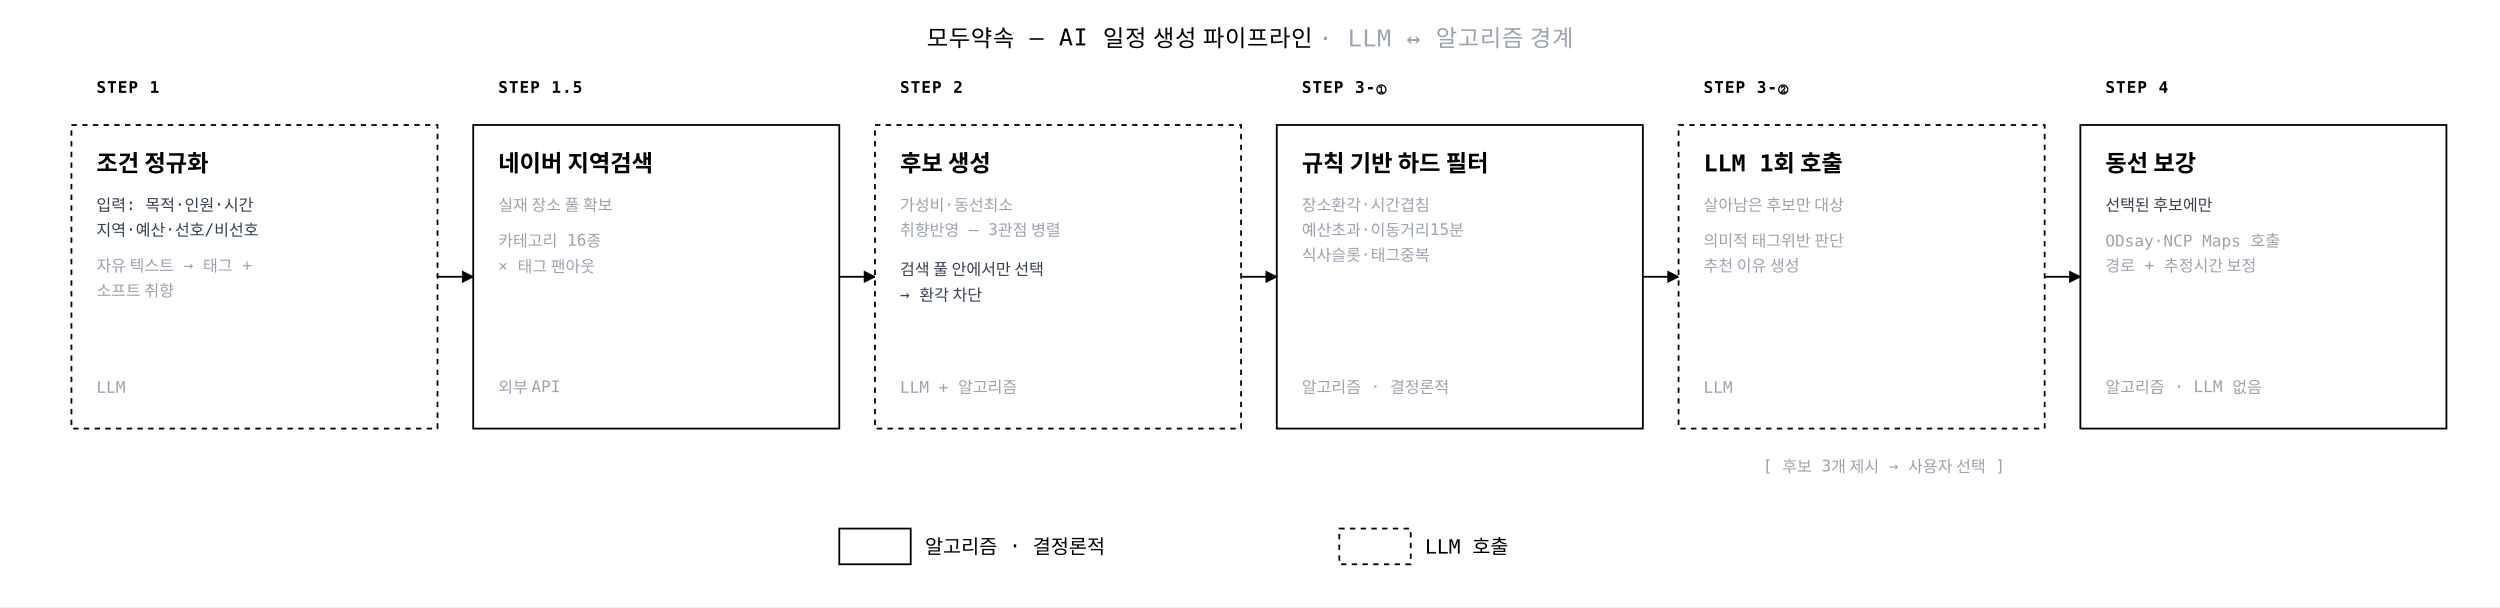
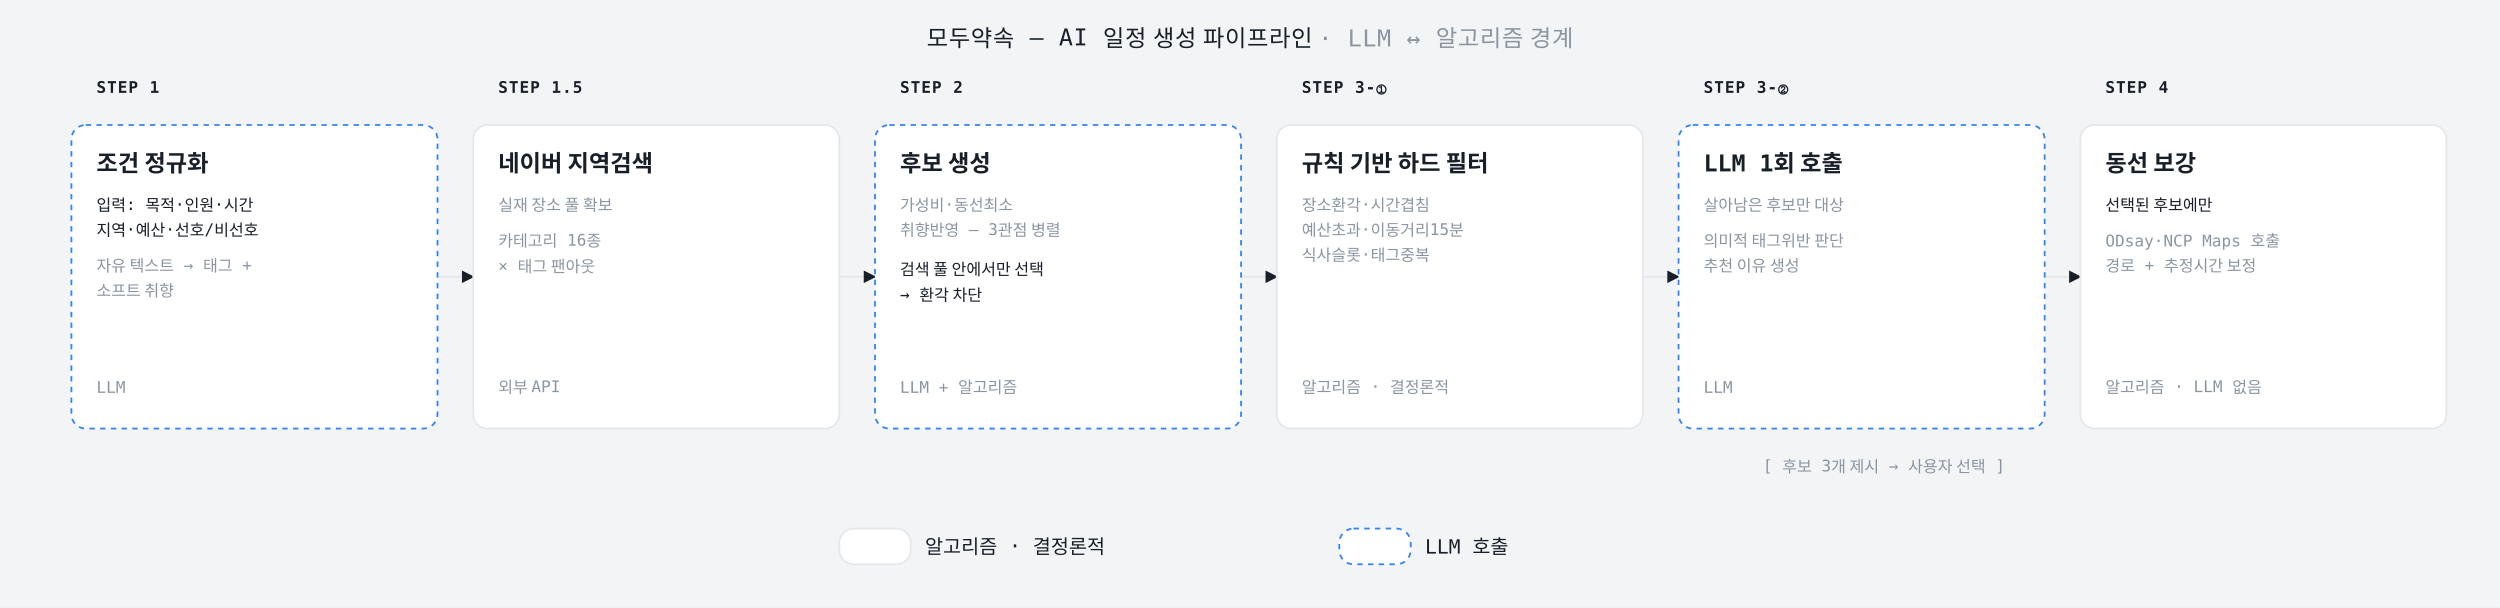
<svg xmlns="http://www.w3.org/2000/svg" viewBox="0 0 1400 340" role="img" aria-labelledby="title desc" font-family="'JetBrains Mono', ui-monospace, monospace">
  <defs>
    <marker id="arrow" viewBox="0 0 10 10" refX="9" refY="5" markerWidth="7" markerHeight="7" orient="auto-start-reverse">
-       <path d="M0,0 L10,5 L0,10 z" fill="#000000" />
+       <path d="M0,0 L10,5 L0,10 z" fill="#191F28" />
    </marker>
  </defs>
-   <rect x="0" y="0" width="1400" height="340" fill="#ffffff" />
-   <text x="700" y="26" text-anchor="middle" font-size="13" letter-spacing="0.03em" fill="#000000">모두약속 — AI 일정 생성 파이프라인 <tspan fill="#9ca3af">· LLM ↔ 알고리즘 경계</tspan>
+   <rect x="0" y="0" width="1400" height="340" fill="#F2F4F6" />
+   <text x="700" y="26" text-anchor="middle" font-size="13" letter-spacing="0.03em" fill="#191F28">모두약속 — AI 일정 생성 파이프라인 <tspan fill="#8B95A1">· LLM ↔ 알고리즘 경계</tspan>
  </text>
-   <line x1="245" y1="155" x2="265" y2="155" stroke="#000000" stroke-width="1" marker-end="url(#arrow)" />
-   <line x1="470" y1="155" x2="490" y2="155" stroke="#000000" stroke-width="1" marker-end="url(#arrow)" />
-   <line x1="695" y1="155" x2="715" y2="155" stroke="#000000" stroke-width="1" marker-end="url(#arrow)" />
-   <line x1="920" y1="155" x2="940" y2="155" stroke="#000000" stroke-width="1" marker-end="url(#arrow)" />
-   <line x1="1145" y1="155" x2="1165" y2="155" stroke="#000000" stroke-width="1" marker-end="url(#arrow)" />
+   <line x1="245" y1="155" x2="265" y2="155" stroke="#E5E8EB" stroke-width="1" marker-end="url(#arrow)" />
+   <line x1="470" y1="155" x2="490" y2="155" stroke="#E5E8EB" stroke-width="1" marker-end="url(#arrow)" />
+   <line x1="695" y1="155" x2="715" y2="155" stroke="#E5E8EB" stroke-width="1" marker-end="url(#arrow)" />
+   <line x1="920" y1="155" x2="940" y2="155" stroke="#E5E8EB" stroke-width="1" marker-end="url(#arrow)" />
+   <line x1="1145" y1="155" x2="1165" y2="155" stroke="#E5E8EB" stroke-width="1" marker-end="url(#arrow)" />
  <g>
-     <text x="54" y="52" font-size="9" font-weight="700" letter-spacing="0.06em" fill="#000000">STEP 1</text>
-     <rect x="40" y="70" width="205" height="170" fill="#ffffff" stroke="#000000" stroke-width="1" stroke-dasharray="3 3" />
-     <text x="54" y="96" font-size="13" font-weight="700" fill="#000000">조건 정규화</text>
-     <text x="54" y="118" font-size="9" fill="#374151">입력: 목적·인원·시간</text>
-     <text x="54" y="132" font-size="9" fill="#374151">지역·예산·선호/비선호</text>
-     <text x="54" y="152" font-size="9" fill="#9ca3af">자유 텍스트 → 태그 +</text>
-     <text x="54" y="166" font-size="9" fill="#9ca3af">소프트 취향</text>
-     <text x="54" y="220" font-size="9" fill="#9ca3af">LLM</text>
+     <text x="54" y="52" font-size="9" font-weight="700" letter-spacing="0.06em" fill="#191F28">STEP 1</text>
+     <rect rx="8" x="40" y="70" width="205" height="170" fill="#ffffff" stroke="#3182F6" stroke-width="1" stroke-dasharray="3 3" />
+     <text x="54" y="96" font-size="13" font-weight="700" fill="#191F28">조건 정규화</text>
+     <text x="54" y="118" font-size="9" fill="#191F28">입력: 목적·인원·시간</text>
+     <text x="54" y="132" font-size="9" fill="#191F28">지역·예산·선호/비선호</text>
+     <text x="54" y="152" font-size="9" fill="#8B95A1">자유 텍스트 → 태그 +</text>
+     <text x="54" y="166" font-size="9" fill="#8B95A1">소프트 취향</text>
+     <text x="54" y="220" font-size="9" fill="#8B95A1">LLM</text>
  </g>
  <g>
-     <text x="279" y="52" font-size="9" font-weight="700" letter-spacing="0.06em" fill="#000000">STEP 1.5</text>
-     <rect x="265" y="70" width="205" height="170" fill="#ffffff" stroke="#000000" stroke-width="1" />
-     <text x="279" y="96" font-size="13" font-weight="700" fill="#000000">네이버 지역검색</text>
-     <text x="279" y="118" font-size="9" fill="#9ca3af">실재 장소 풀 확보</text>
-     <text x="279" y="138" font-size="9" fill="#9ca3af">카테고리 16종</text>
-     <text x="279" y="152" font-size="9" fill="#9ca3af">× 태그 팬아웃</text>
-     <text x="279" y="220" font-size="9" fill="#9ca3af">외부 API</text>
+     <text x="279" y="52" font-size="9" font-weight="700" letter-spacing="0.06em" fill="#191F28">STEP 1.5</text>
+     <rect rx="8" x="265" y="70" width="205" height="170" fill="#ffffff" stroke="#E5E8EB" stroke-width="1" />
+     <text x="279" y="96" font-size="13" font-weight="700" fill="#191F28">네이버 지역검색</text>
+     <text x="279" y="118" font-size="9" fill="#8B95A1">실재 장소 풀 확보</text>
+     <text x="279" y="138" font-size="9" fill="#8B95A1">카테고리 16종</text>
+     <text x="279" y="152" font-size="9" fill="#8B95A1">× 태그 팬아웃</text>
+     <text x="279" y="220" font-size="9" fill="#8B95A1">외부 API</text>
  </g>
  <g>
-     <text x="504" y="52" font-size="9" font-weight="700" letter-spacing="0.06em" fill="#000000">STEP 2</text>
-     <rect x="490" y="70" width="205" height="170" fill="#ffffff" stroke="#000000" stroke-width="1" stroke-dasharray="3 3" />
-     <text x="504" y="96" font-size="13" font-weight="700" fill="#000000">후보 생성</text>
-     <text x="504" y="118" font-size="9" fill="#9ca3af">가성비·동선최소</text>
-     <text x="504" y="132" font-size="9" fill="#9ca3af">취향반영 — 3관점 병렬</text>
-     <text x="504" y="154" font-size="9" fill="#374151">검색 풀 안에서만 선택</text>
-     <text x="504" y="168" font-size="9" fill="#374151">→ 환각 차단</text>
-     <text x="504" y="220" font-size="9" fill="#9ca3af">LLM + 알고리즘</text>
+     <text x="504" y="52" font-size="9" font-weight="700" letter-spacing="0.06em" fill="#191F28">STEP 2</text>
+     <rect rx="8" x="490" y="70" width="205" height="170" fill="#ffffff" stroke="#3182F6" stroke-width="1" stroke-dasharray="3 3" />
+     <text x="504" y="96" font-size="13" font-weight="700" fill="#191F28">후보 생성</text>
+     <text x="504" y="118" font-size="9" fill="#8B95A1">가성비·동선최소</text>
+     <text x="504" y="132" font-size="9" fill="#8B95A1">취향반영 — 3관점 병렬</text>
+     <text x="504" y="154" font-size="9" fill="#191F28">검색 풀 안에서만 선택</text>
+     <text x="504" y="168" font-size="9" fill="#191F28">→ 환각 차단</text>
+     <text x="504" y="220" font-size="9" fill="#8B95A1">LLM + 알고리즘</text>
  </g>
  <g>
-     <text x="729" y="52" font-size="9" font-weight="700" letter-spacing="0.06em" fill="#000000">STEP 3-①</text>
-     <rect x="715" y="70" width="205" height="170" fill="#ffffff" stroke="#000000" stroke-width="1" />
-     <text x="729" y="96" font-size="13" font-weight="700" fill="#000000">규칙 기반 하드 필터</text>
-     <text x="729" y="118" font-size="9" fill="#9ca3af">장소환각·시간겹침</text>
-     <text x="729" y="132" font-size="9" fill="#9ca3af">예산초과·이동거리15분</text>
-     <text x="729" y="146" font-size="9" fill="#9ca3af">식사슬롯·태그중복</text>
-     <text x="729" y="220" font-size="9" fill="#9ca3af">알고리즘 · 결정론적</text>
+     <text x="729" y="52" font-size="9" font-weight="700" letter-spacing="0.06em" fill="#191F28">STEP 3-①</text>
+     <rect rx="8" x="715" y="70" width="205" height="170" fill="#ffffff" stroke="#E5E8EB" stroke-width="1" />
+     <text x="729" y="96" font-size="13" font-weight="700" fill="#191F28">규칙 기반 하드 필터</text>
+     <text x="729" y="118" font-size="9" fill="#8B95A1">장소환각·시간겹침</text>
+     <text x="729" y="132" font-size="9" fill="#8B95A1">예산초과·이동거리15분</text>
+     <text x="729" y="146" font-size="9" fill="#8B95A1">식사슬롯·태그중복</text>
+     <text x="729" y="220" font-size="9" fill="#8B95A1">알고리즘 · 결정론적</text>
  </g>
  <g>
-     <text x="954" y="52" font-size="9" font-weight="700" letter-spacing="0.06em" fill="#000000">STEP 3-②</text>
-     <rect x="940" y="70" width="205" height="170" fill="#ffffff" stroke="#000000" stroke-width="1" stroke-dasharray="3 3" />
-     <text x="954" y="96" font-size="13" font-weight="700" fill="#000000">LLM 1회 호출</text>
-     <text x="954" y="118" font-size="9" fill="#9ca3af">살아남은 후보만 대상</text>
-     <text x="954" y="138" font-size="9" fill="#9ca3af">의미적 태그위반 판단</text>
-     <text x="954" y="152" font-size="9" fill="#9ca3af">추천 이유 생성</text>
-     <text x="954" y="220" font-size="9" fill="#9ca3af">LLM</text>
+     <text x="954" y="52" font-size="9" font-weight="700" letter-spacing="0.06em" fill="#191F28">STEP 3-②</text>
+     <rect rx="8" x="940" y="70" width="205" height="170" fill="#ffffff" stroke="#3182F6" stroke-width="1" stroke-dasharray="3 3" />
+     <text x="954" y="96" font-size="13" font-weight="700" fill="#191F28">LLM 1회 호출</text>
+     <text x="954" y="118" font-size="9" fill="#8B95A1">살아남은 후보만 대상</text>
+     <text x="954" y="138" font-size="9" fill="#8B95A1">의미적 태그위반 판단</text>
+     <text x="954" y="152" font-size="9" fill="#8B95A1">추천 이유 생성</text>
+     <text x="954" y="220" font-size="9" fill="#8B95A1">LLM</text>
  </g>
  <g>
-     <text x="1179" y="52" font-size="9" font-weight="700" letter-spacing="0.06em" fill="#000000">STEP 4</text>
-     <rect x="1165" y="70" width="205" height="170" fill="#ffffff" stroke="#000000" stroke-width="1" />
-     <text x="1179" y="96" font-size="13" font-weight="700" fill="#000000">동선 보강</text>
-     <text x="1179" y="118" font-size="9" fill="#374151">선택된 후보에만</text>
-     <text x="1179" y="138" font-size="9" fill="#9ca3af">ODsay·NCP Maps 호출</text>
-     <text x="1179" y="152" font-size="9" fill="#9ca3af">경로 + 추정시간 보정</text>
-     <text x="1179" y="220" font-size="9" fill="#9ca3af">알고리즘 · LLM 없음</text>
+     <text x="1179" y="52" font-size="9" font-weight="700" letter-spacing="0.06em" fill="#191F28">STEP 4</text>
+     <rect rx="8" x="1165" y="70" width="205" height="170" fill="#ffffff" stroke="#E5E8EB" stroke-width="1" />
+     <text x="1179" y="96" font-size="13" font-weight="700" fill="#191F28">동선 보강</text>
+     <text x="1179" y="118" font-size="9" fill="#191F28">선택된 후보에만</text>
+     <text x="1179" y="138" font-size="9" fill="#8B95A1">ODsay·NCP Maps 호출</text>
+     <text x="1179" y="152" font-size="9" fill="#8B95A1">경로 + 추정시간 보정</text>
+     <text x="1179" y="220" font-size="9" fill="#8B95A1">알고리즘 · LLM 없음</text>
  </g>
-   <text x="1055" y="264" text-anchor="middle" font-size="9" fill="#9ca3af">[ 후보 3개 제시 → 사용자 선택 ]</text>
-   <rect x="470" y="296" width="40" height="20" fill="#ffffff" stroke="#000000" stroke-width="1" />
-   <text x="518" y="310" font-size="11" fill="#000000">알고리즘 · 결정론적</text>
-   <rect x="750" y="296" width="40" height="20" fill="#ffffff" stroke="#000000" stroke-width="1" stroke-dasharray="3 3" />
-   <text x="798" y="310" font-size="11" fill="#000000">LLM 호출</text>
+   <text x="1055" y="264" text-anchor="middle" font-size="9" fill="#8B95A1">[ 후보 3개 제시 → 사용자 선택 ]</text>
+   <rect rx="8" x="470" y="296" width="40" height="20" fill="#ffffff" stroke="#E5E8EB" stroke-width="1" />
+   <text x="518" y="310" font-size="11" fill="#191F28">알고리즘 · 결정론적</text>
+   <rect rx="8" x="750" y="296" width="40" height="20" fill="#ffffff" stroke="#3182F6" stroke-width="1" stroke-dasharray="3 3" />
+   <text x="798" y="310" font-size="11" fill="#191F28">LLM 호출</text>
</svg>
